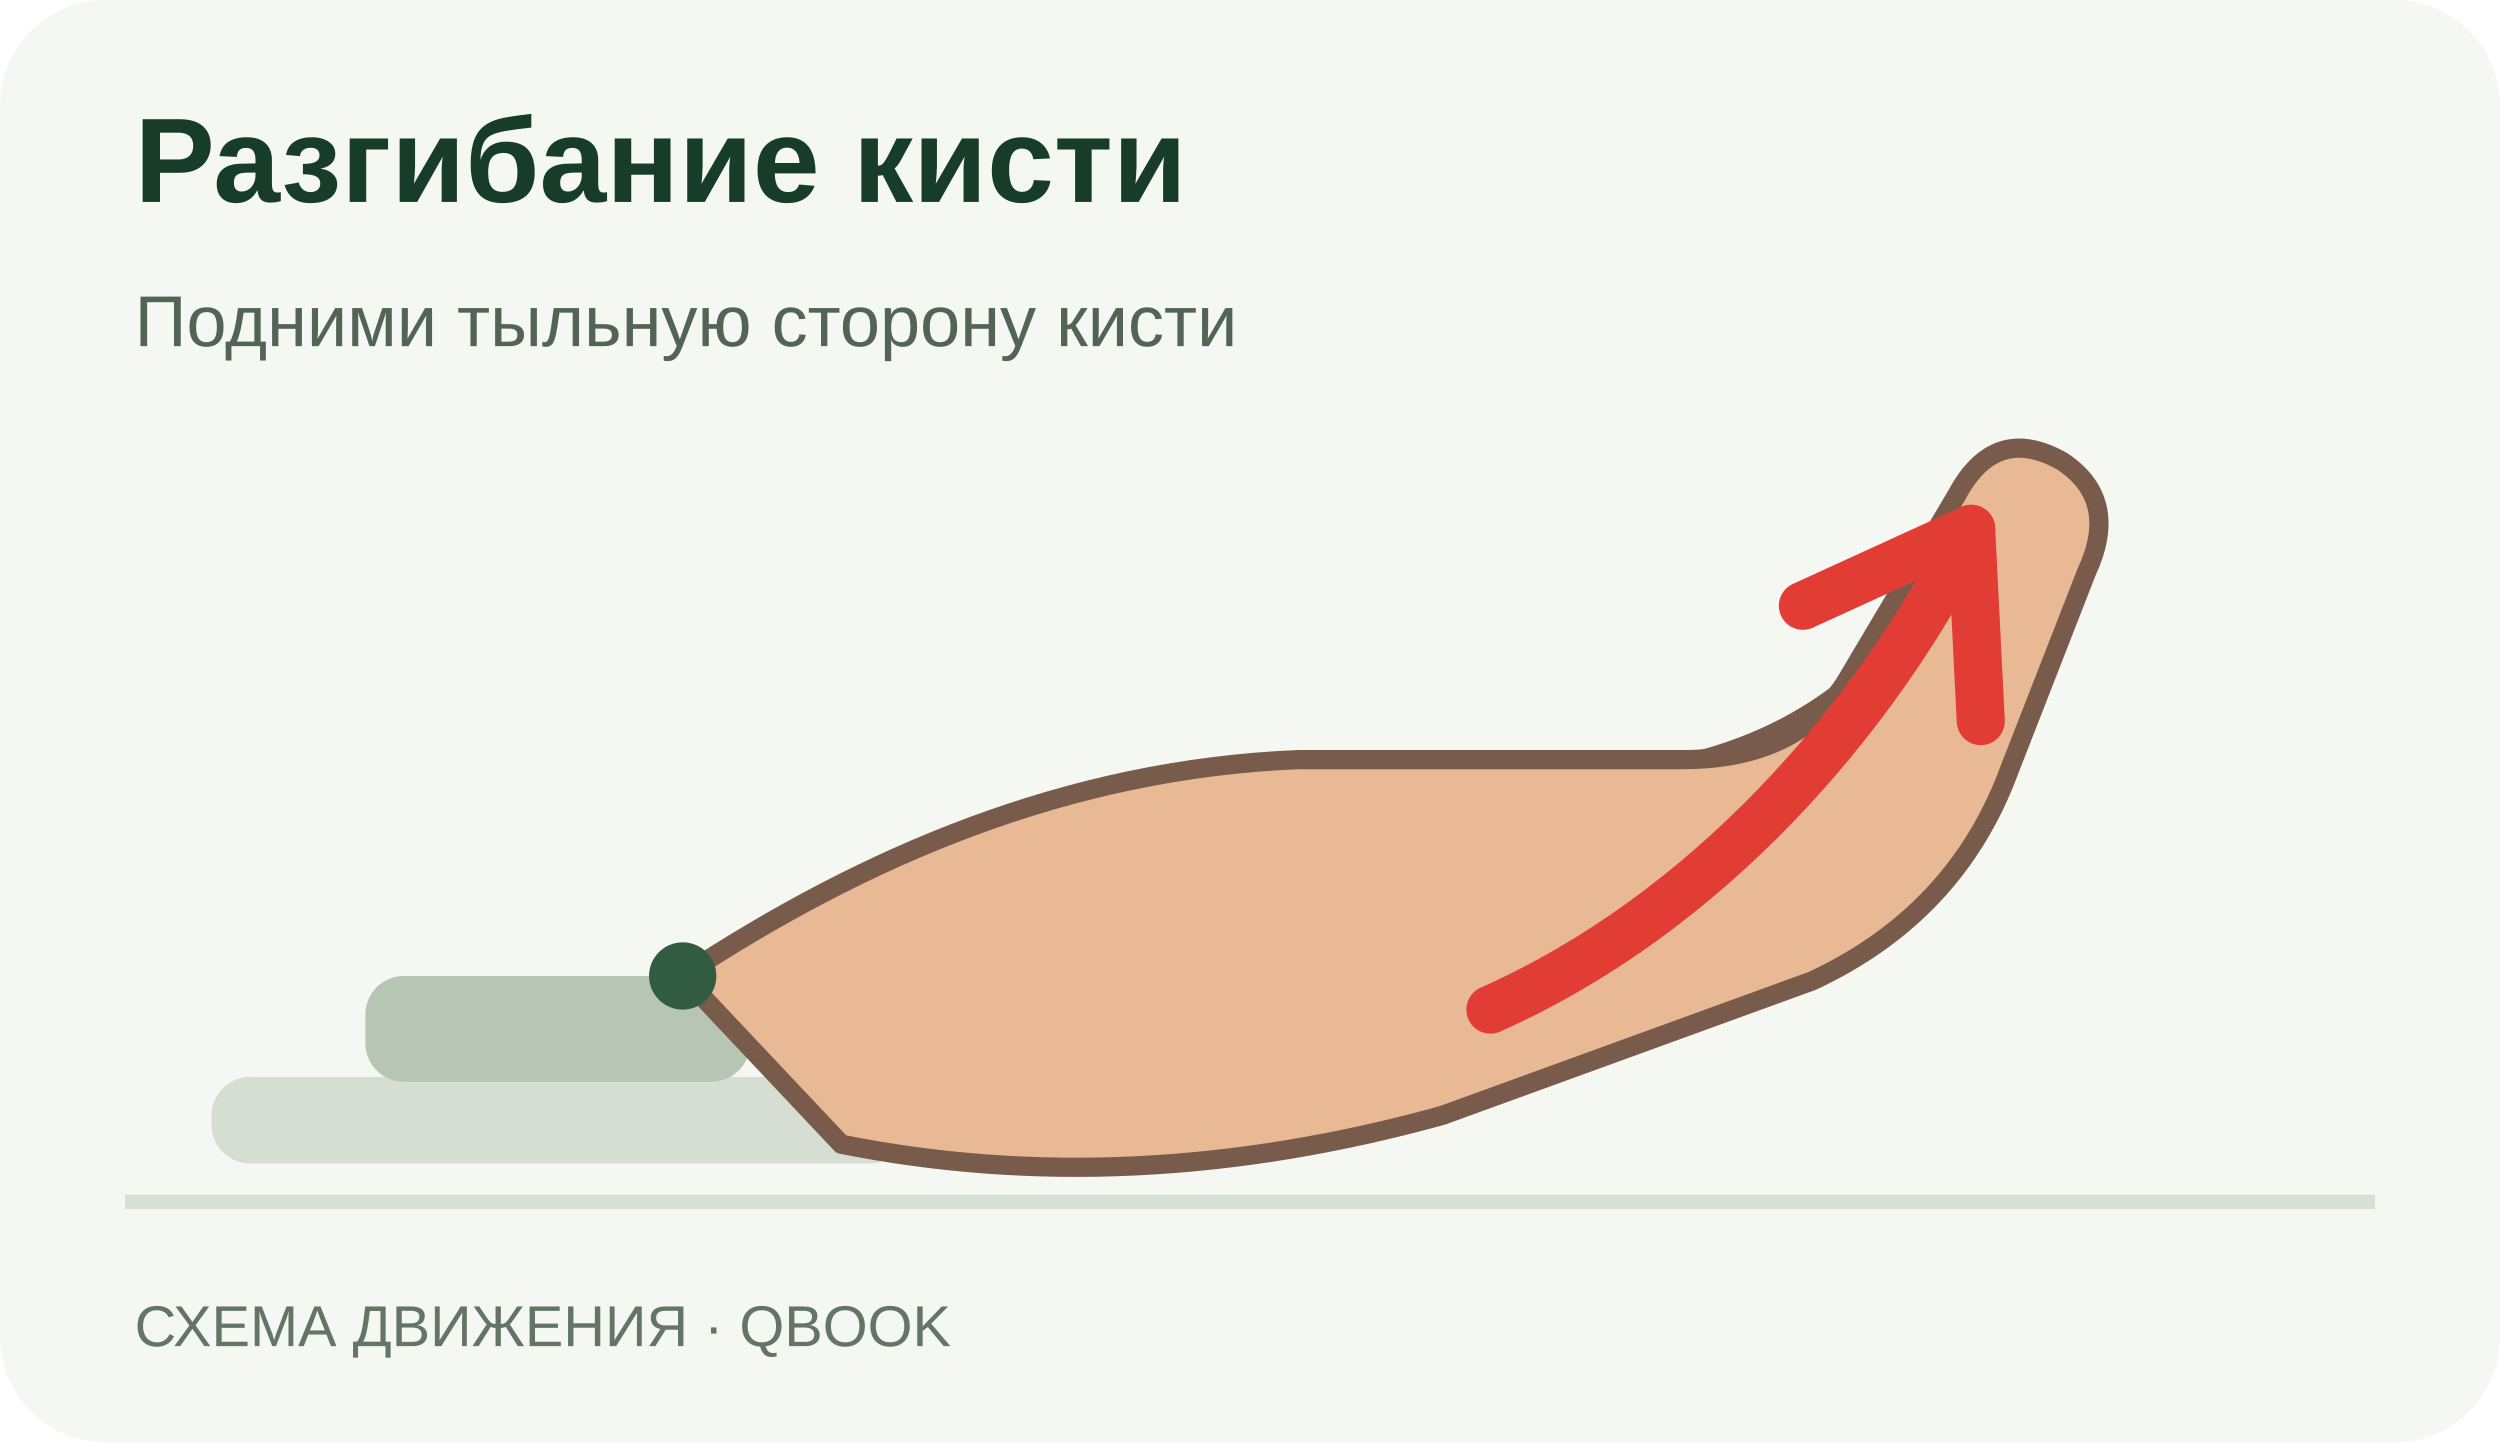
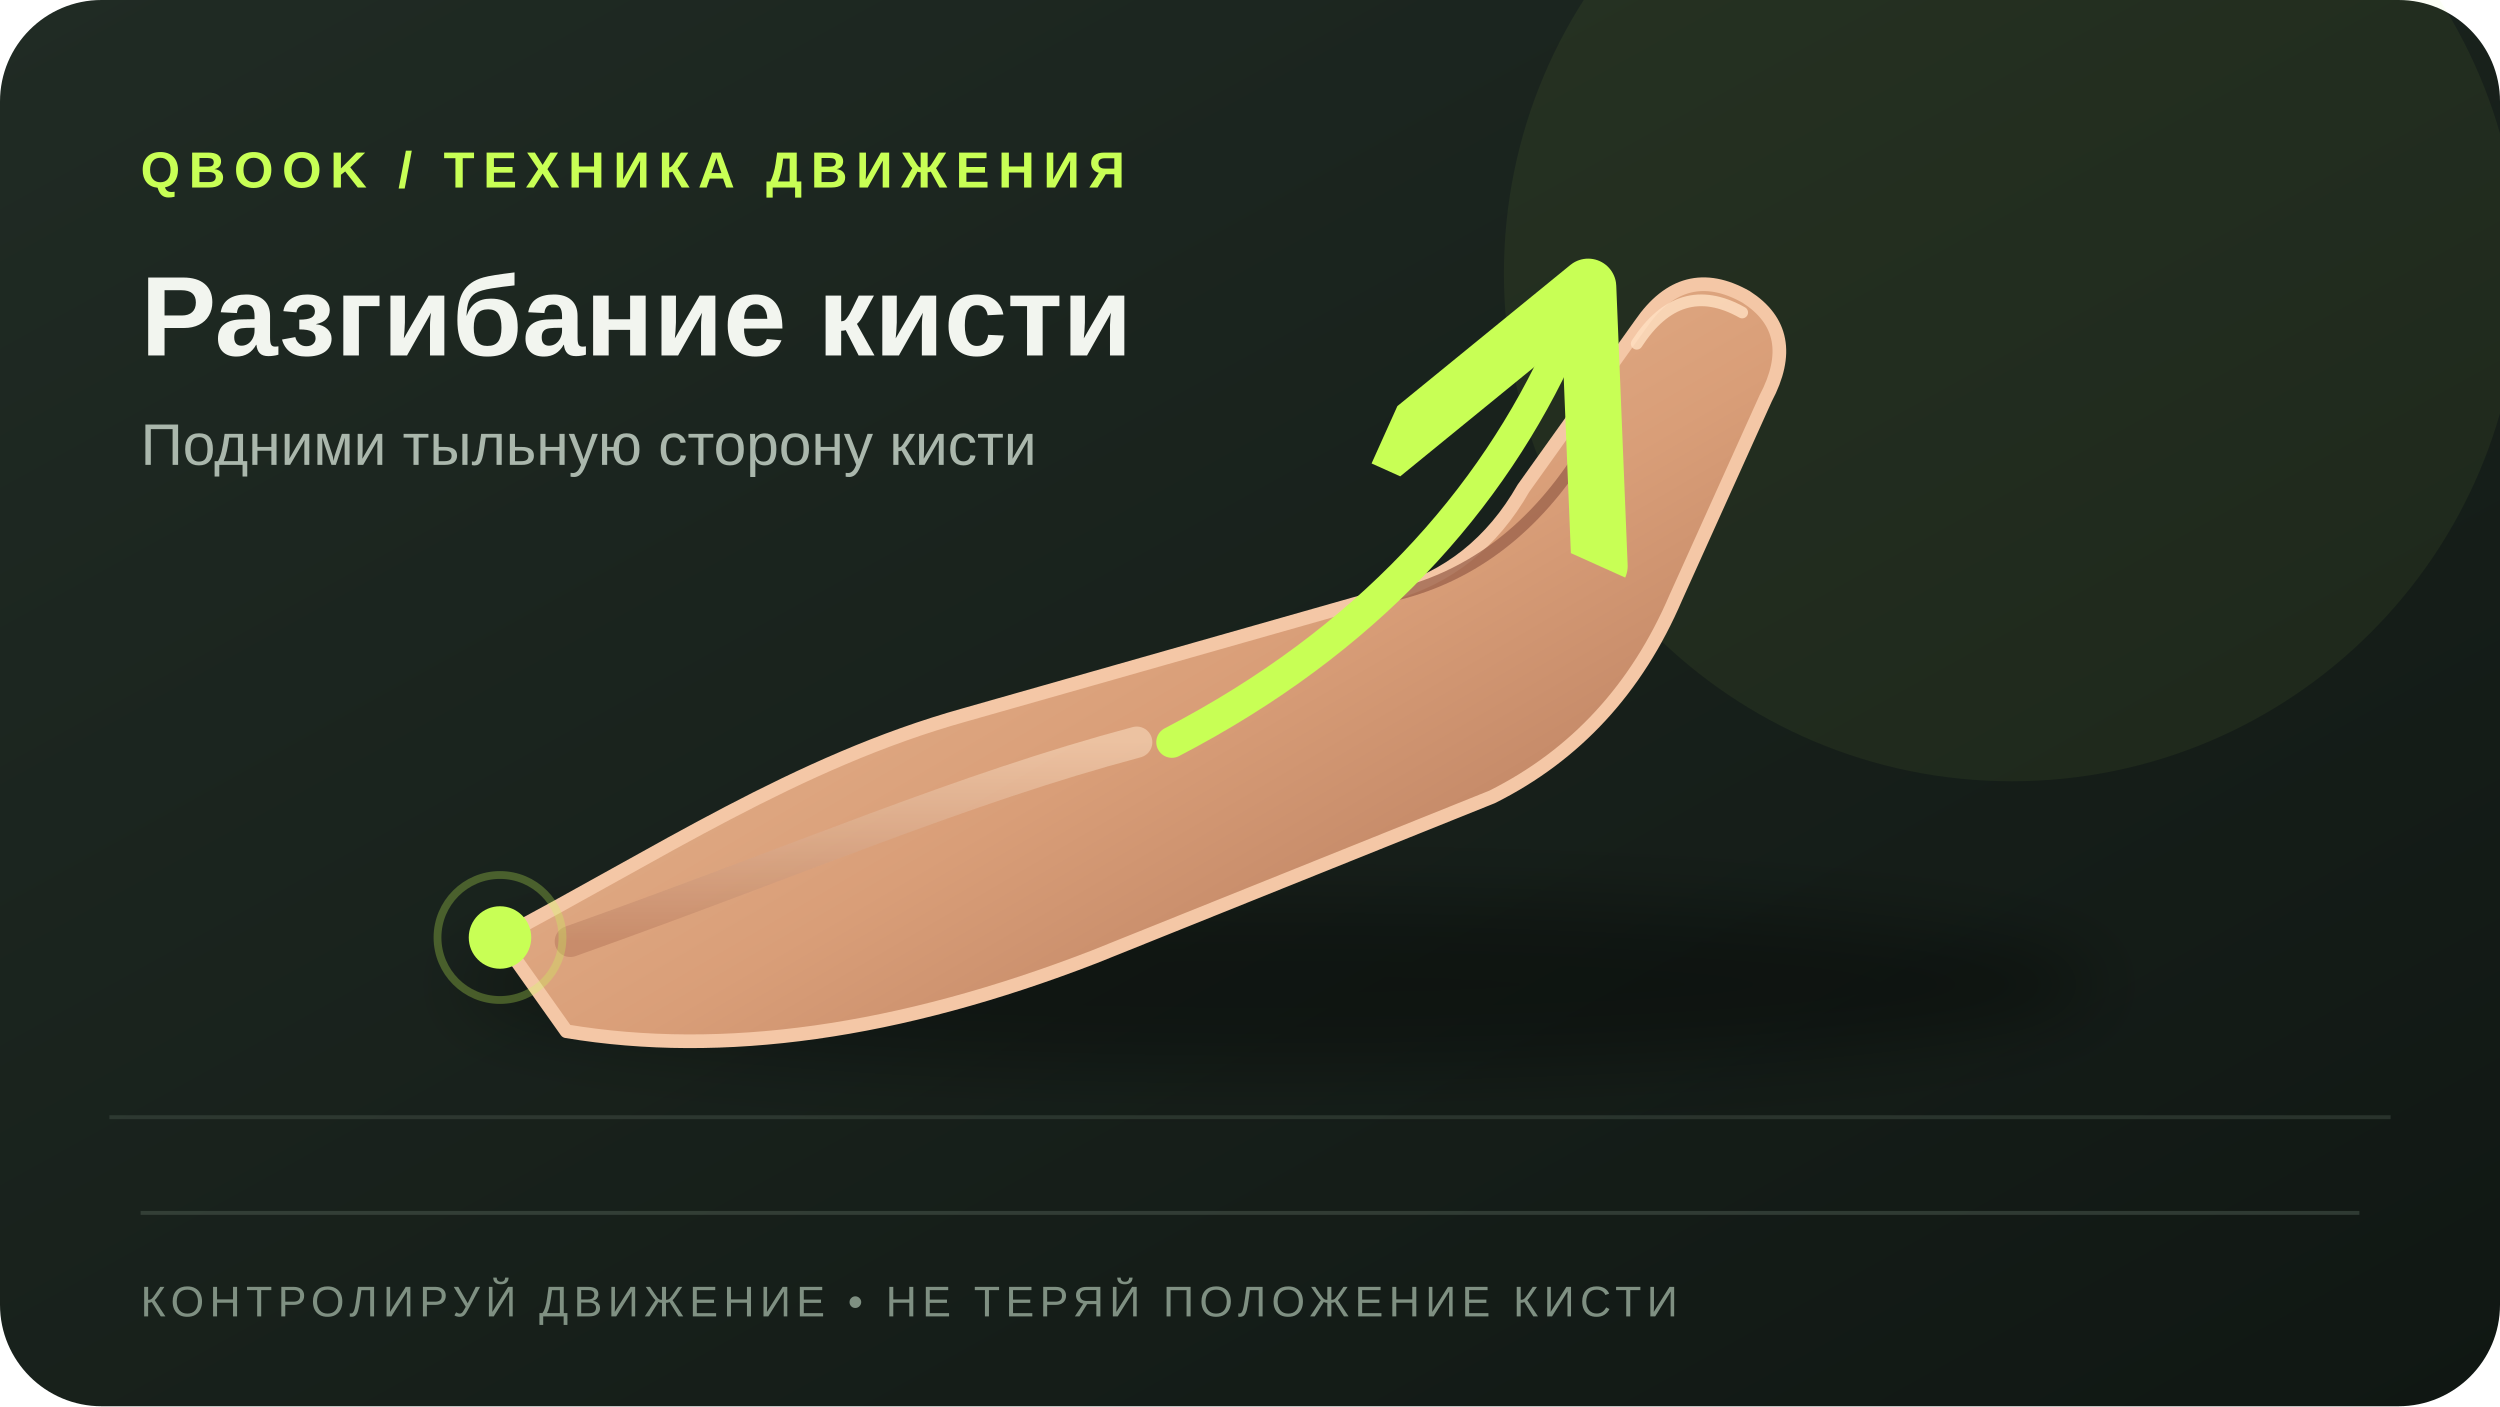
- <svg xmlns="http://www.w3.org/2000/svg" viewBox="0 0 520 300" role="img" aria-labelledby="t d">
-   <rect width="520" height="300" rx="22" fill="#f4f7f2" />
-   <path d="M26 250H494" stroke="#d7e0d6" stroke-width="3" />
-   <rect x="44" y="224" width="145" height="18" rx="8" fill="#d6ded4" />
-   <rect x="76" y="203" width="80" height="22" rx="8" fill="#b7c5b5" />
-   <path d="M142 203 C180 178 222 160 270 158 L350 158 Q375 158 385 140 L407 103 Q415 88 429 96 Q441 104 434 119 L418 160 Q407 190 377 204 L300 232 Q235 250 175 238Z" fill="#e8b994" stroke="#785b4a" stroke-width="4" stroke-linejoin="round" />
-   <path d="M352 158 Q380 151 397 129" fill="none" stroke="#785b4a" stroke-width="3" />
-   <path d="M310 210 C355 190 390 150 410 110" fill="none" stroke="#e13d35" stroke-width="10" stroke-linecap="round" />
-   <path d="M375 126 L410 110 L412 150" fill="none" stroke="#e13d35" stroke-width="10" stroke-linecap="round" stroke-linejoin="round" />
-   <circle cx="142" cy="203" r="7" fill="#315c42" />
-   <text x="28" y="42" font-family="Arial,sans-serif" font-size="25" font-weight="700" fill="#173d2a">Разгибание кисти</text>
-   <text x="28" y="72" font-family="Arial,sans-serif" font-size="15" fill="#526456">Подними тыльную сторону кисти</text>
-   <text x="28" y="280" font-family="Arial,sans-serif" font-size="12" fill="#647568">СХЕМА ДВИЖЕНИЯ · QBOOK</text>
+ <svg xmlns="http://www.w3.org/2000/svg" viewBox="0 0 640 360" role="img" aria-labelledby="title desc">
+   <defs>
+     <linearGradient id="bg" x2="1" y2="1">
+       <stop stop-color="#202b24" />
+       <stop offset="1" stop-color="#101713" />
+     </linearGradient>
+     <linearGradient id="skin" x1="0" y1="0" x2="1" y2="1">
+       <stop stop-color="#f0c6a0" />
+       <stop offset=".55" stop-color="#d99e78" />
+       <stop offset="1" stop-color="#a96e53" />
+     </linearGradient>
+     <linearGradient id="edge" x2="0" y2="1">
+       <stop stop-color="#f6d5b7" />
+       <stop offset="1" stop-color="#bd8061" />
+     </linearGradient>
+     <filter id="shadow" x="-30%" y="-30%" width="160%" height="160%">
+       <feGaussianBlur stdDeviation="9" />
+     </filter>
+     <marker id="tip" markerWidth="9" markerHeight="9" refX="6" refY="4" orient="auto">
+       <path d="M0 0L8 4L0 8" fill="none" stroke="#c8ff55" stroke-width="1.8" stroke-linecap="round" stroke-linejoin="round" />
+     </marker>
+   </defs>
+   <rect width="640" height="360" rx="26" fill="url(#bg)" />
+   <circle cx="515" cy="70" r="130" fill="#c8ff55" opacity=".055" />
+   <path d="M28 286H612" stroke="#536157" opacity=".35" />
+   <text x="36" y="48" fill="#c8ff55" font-family="Arial,sans-serif" font-size="13" font-weight="700" letter-spacing="2.2">QBOOK  /  ТЕХНИКА ДВИЖЕНИЯ</text>
+   <text x="36" y="91" fill="#f2f5ef" font-family="Arial,sans-serif" font-size="29" font-weight="700">Разгибание кисти</text>
+   <text x="36" y="119" fill="#aab7ac" font-family="Arial,sans-serif" font-size="15">Подними тыльную сторону кисти</text>
+   <ellipse cx="328" cy="252" rx="210" ry="22" fill="#000" opacity=".32" filter="url(#shadow)" />
+   <path d="M128 240 C168 219 204 195 247 183 L356 152 Q378 146 390 125 L420 83 Q431 67 447 76 Q461 85 452 102 L429 153 Q414 188 382 204 L280 245 Q205 274 145 264Z" fill="url(#skin)" stroke="#f4c7a6" stroke-width="3.5" stroke-linejoin="round" />
+   <path d="M146 241 C205 220 246 202 291 190" fill="none" stroke="url(#edge)" stroke-width="8" opacity=".65" stroke-linecap="round" />
+   <path d="M354 153 Q384 147 403 119" fill="none" stroke="#9a604a" stroke-width="3" opacity=".75" />
+   <path d="M419 88 Q430 71 446 80" fill="none" stroke="#ffe0c2" stroke-width="3" opacity=".8" stroke-linecap="round" />
+   <path d="M300 190 C350 164 382 128 400 88" fill="none" stroke="#c8ff55" stroke-width="8" stroke-linecap="round" stroke-linejoin="round" marker-end="url(#tip)" />
+   <circle cx="128" cy="240" r="8" fill="#c8ff55" />
+   <circle cx="128" cy="240" r="16" fill="none" stroke="#c8ff55" opacity=".28" stroke-width="2" />
+   <rect x="36" y="310" width="568" height="1" fill="#536157" opacity=".45" />
+   <text x="36" y="337" fill="#7f9082" font-family="Arial,sans-serif" font-size="11" letter-spacing="1.4">КОНТРОЛИРУЙ ДВИЖЕНИЕ • НЕ ТЕРЯЙ ПОЛОЖЕНИЕ КИСТИ</text>
</svg>
